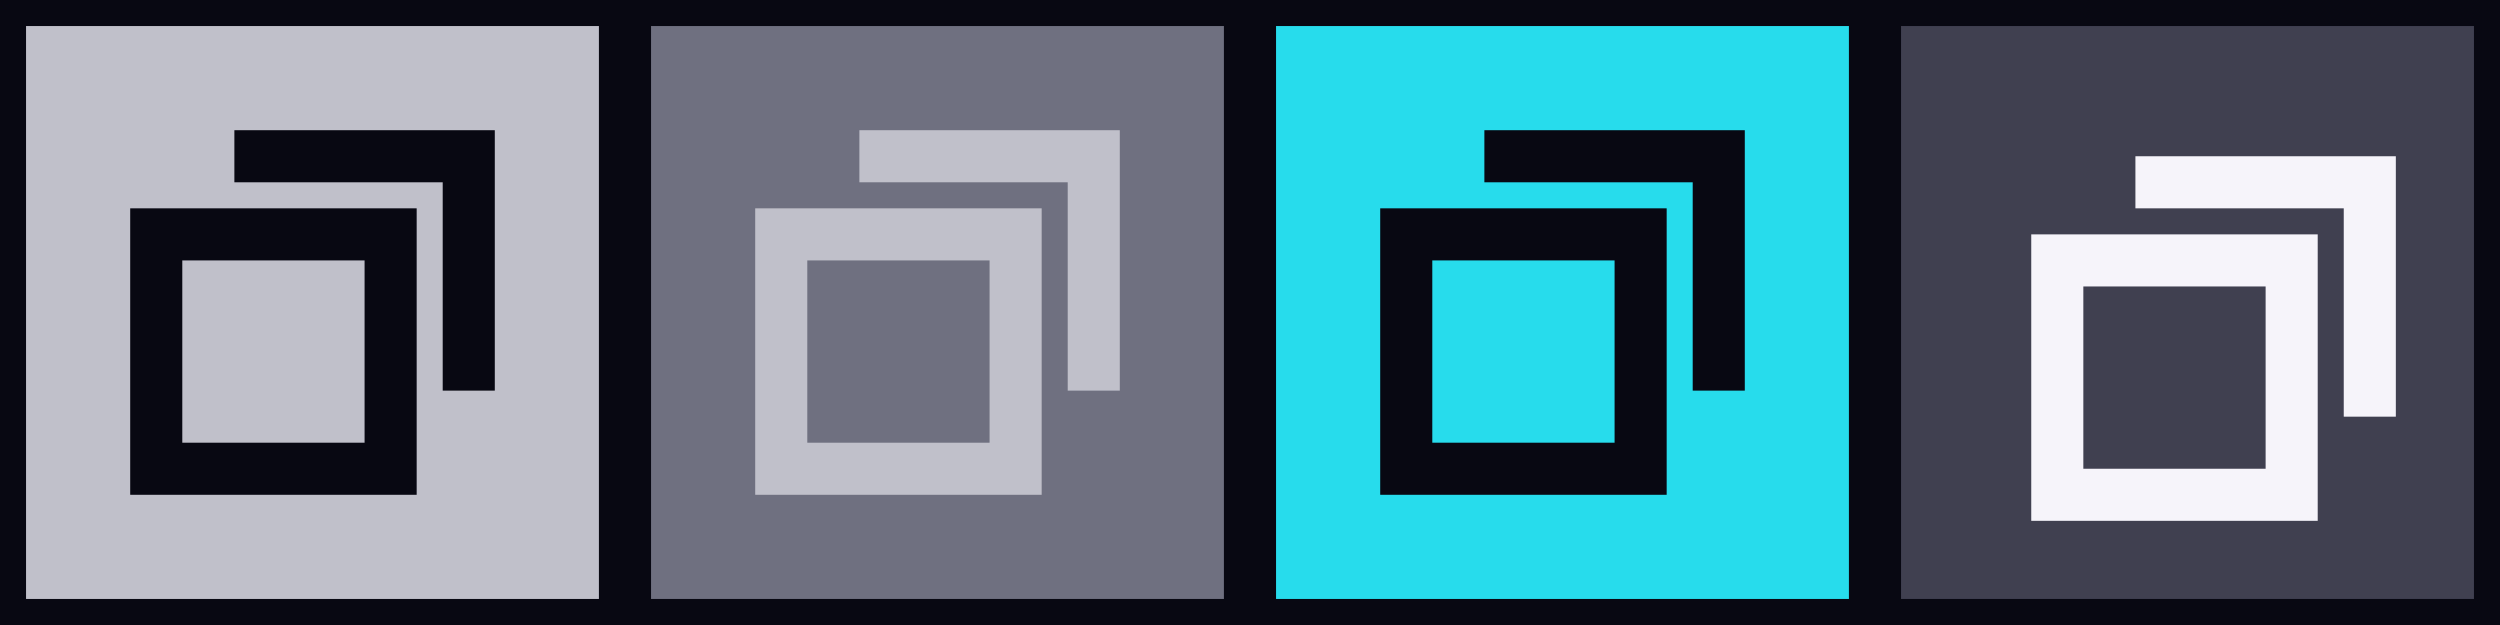
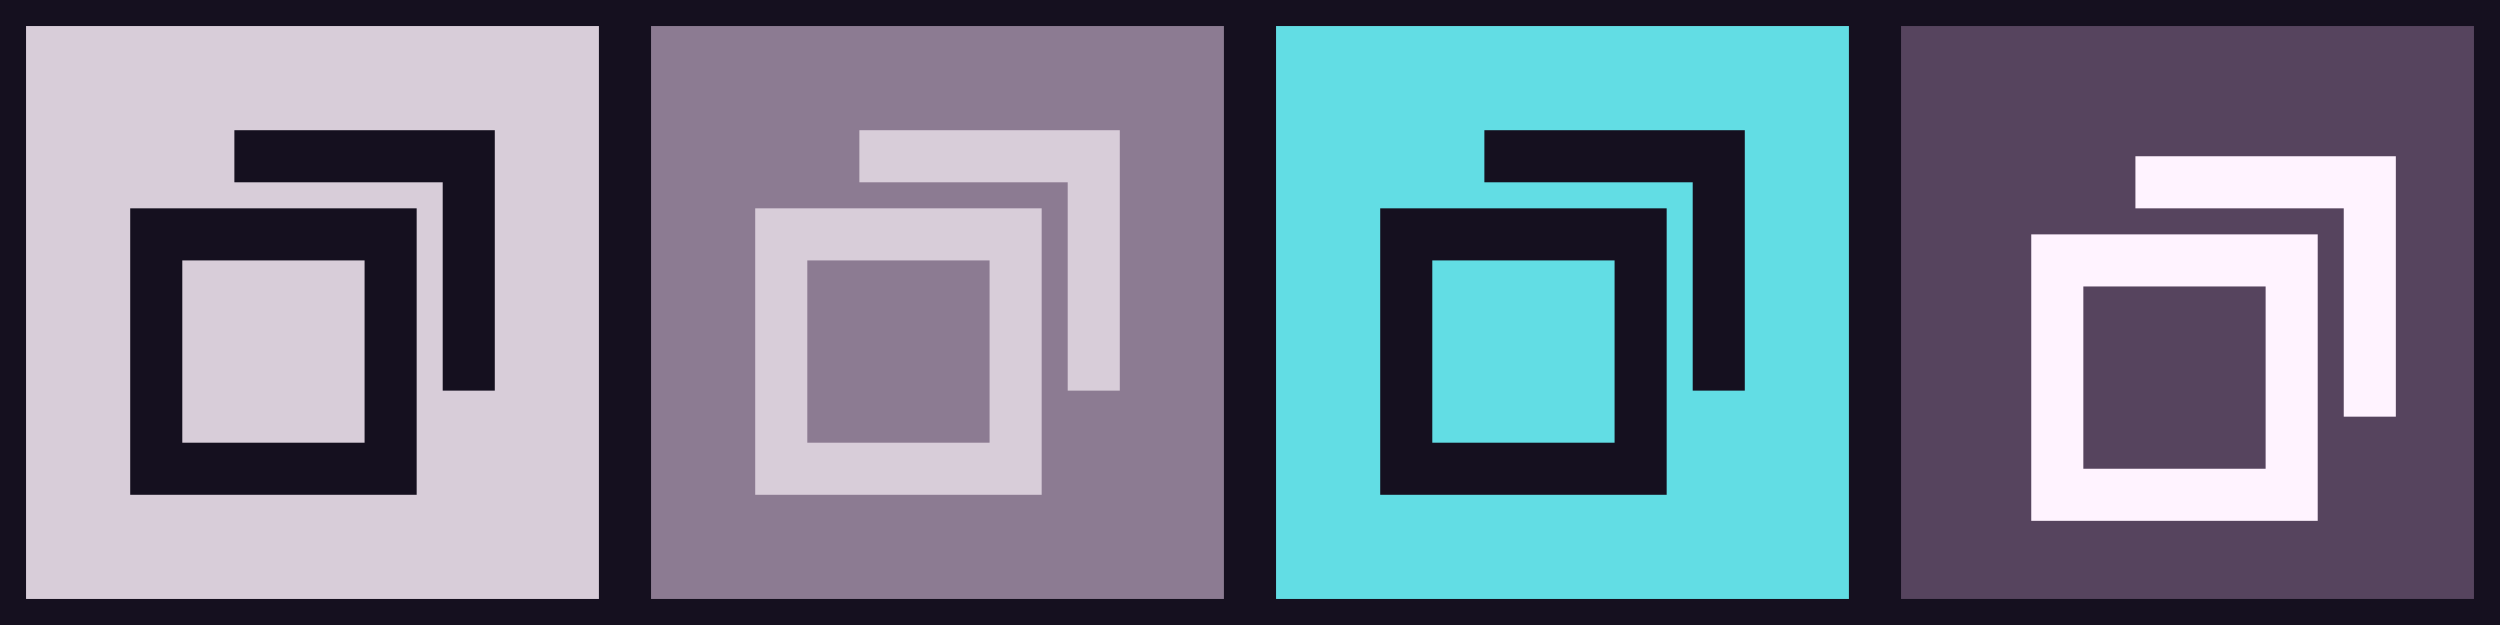
<svg xmlns="http://www.w3.org/2000/svg" width="96" height="24" viewBox="0 0 96 24">
  <g id="active-center">
-     <rect width="24" height="24" fill="#c0c0ca" stroke="#080812" stroke-width="2" />
-     <path d="M9 6h9v9M6 9h9v9H6z" fill="none" stroke="#080812" stroke-width="2" />
+     <rect width="24" height="24" fill="#d8cdd9" stroke="#15101f" stroke-width="2" />
+     <path d="M9 6h9v9M6 9h9v9H6z" fill="none" stroke="#15101f" stroke-width="2" />
  </g>
  <g id="inactive-center" transform="translate(24)">
-     <rect width="24" height="24" fill="#6f7080" stroke="#080812" stroke-width="2" />
-     <path d="M9 6h9v9M6 9h9v9H6z" fill="none" stroke="#c0c0ca" stroke-width="2" />
+     <rect width="24" height="24" fill="#8c7b92" stroke="#15101f" stroke-width="2" />
+     <path d="M9 6h9v9M6 9h9v9H6z" fill="none" stroke="#d8cdd9" stroke-width="2" />
  </g>
  <g id="hover-center" transform="translate(48)">
-     <rect width="24" height="24" fill="#27dcec" stroke="#080812" stroke-width="2" />
-     <path d="M9 6h9v9M6 9h9v9H6z" fill="none" stroke="#080812" stroke-width="2" />
+     <rect width="24" height="24" fill="#62dde4" stroke="#15101f" stroke-width="2" />
+     <path d="M9 6h9v9M6 9h9v9H6z" fill="none" stroke="#15101f" stroke-width="2" />
  </g>
  <g id="pressed-center" transform="translate(72)">
-     <rect width="24" height="24" fill="#404050" stroke="#080812" stroke-width="2" />
-     <path d="M10 7h9v9M7 10h9v9H7z" fill="none" stroke="#f6f4fa" stroke-width="2" />
+     <rect width="24" height="24" fill="#56445e" stroke="#15101f" stroke-width="2" />
+     <path d="M10 7h9v9M7 10h9v9H7z" fill="none" stroke="#fff3ff" stroke-width="2" />
  </g>
</svg>
